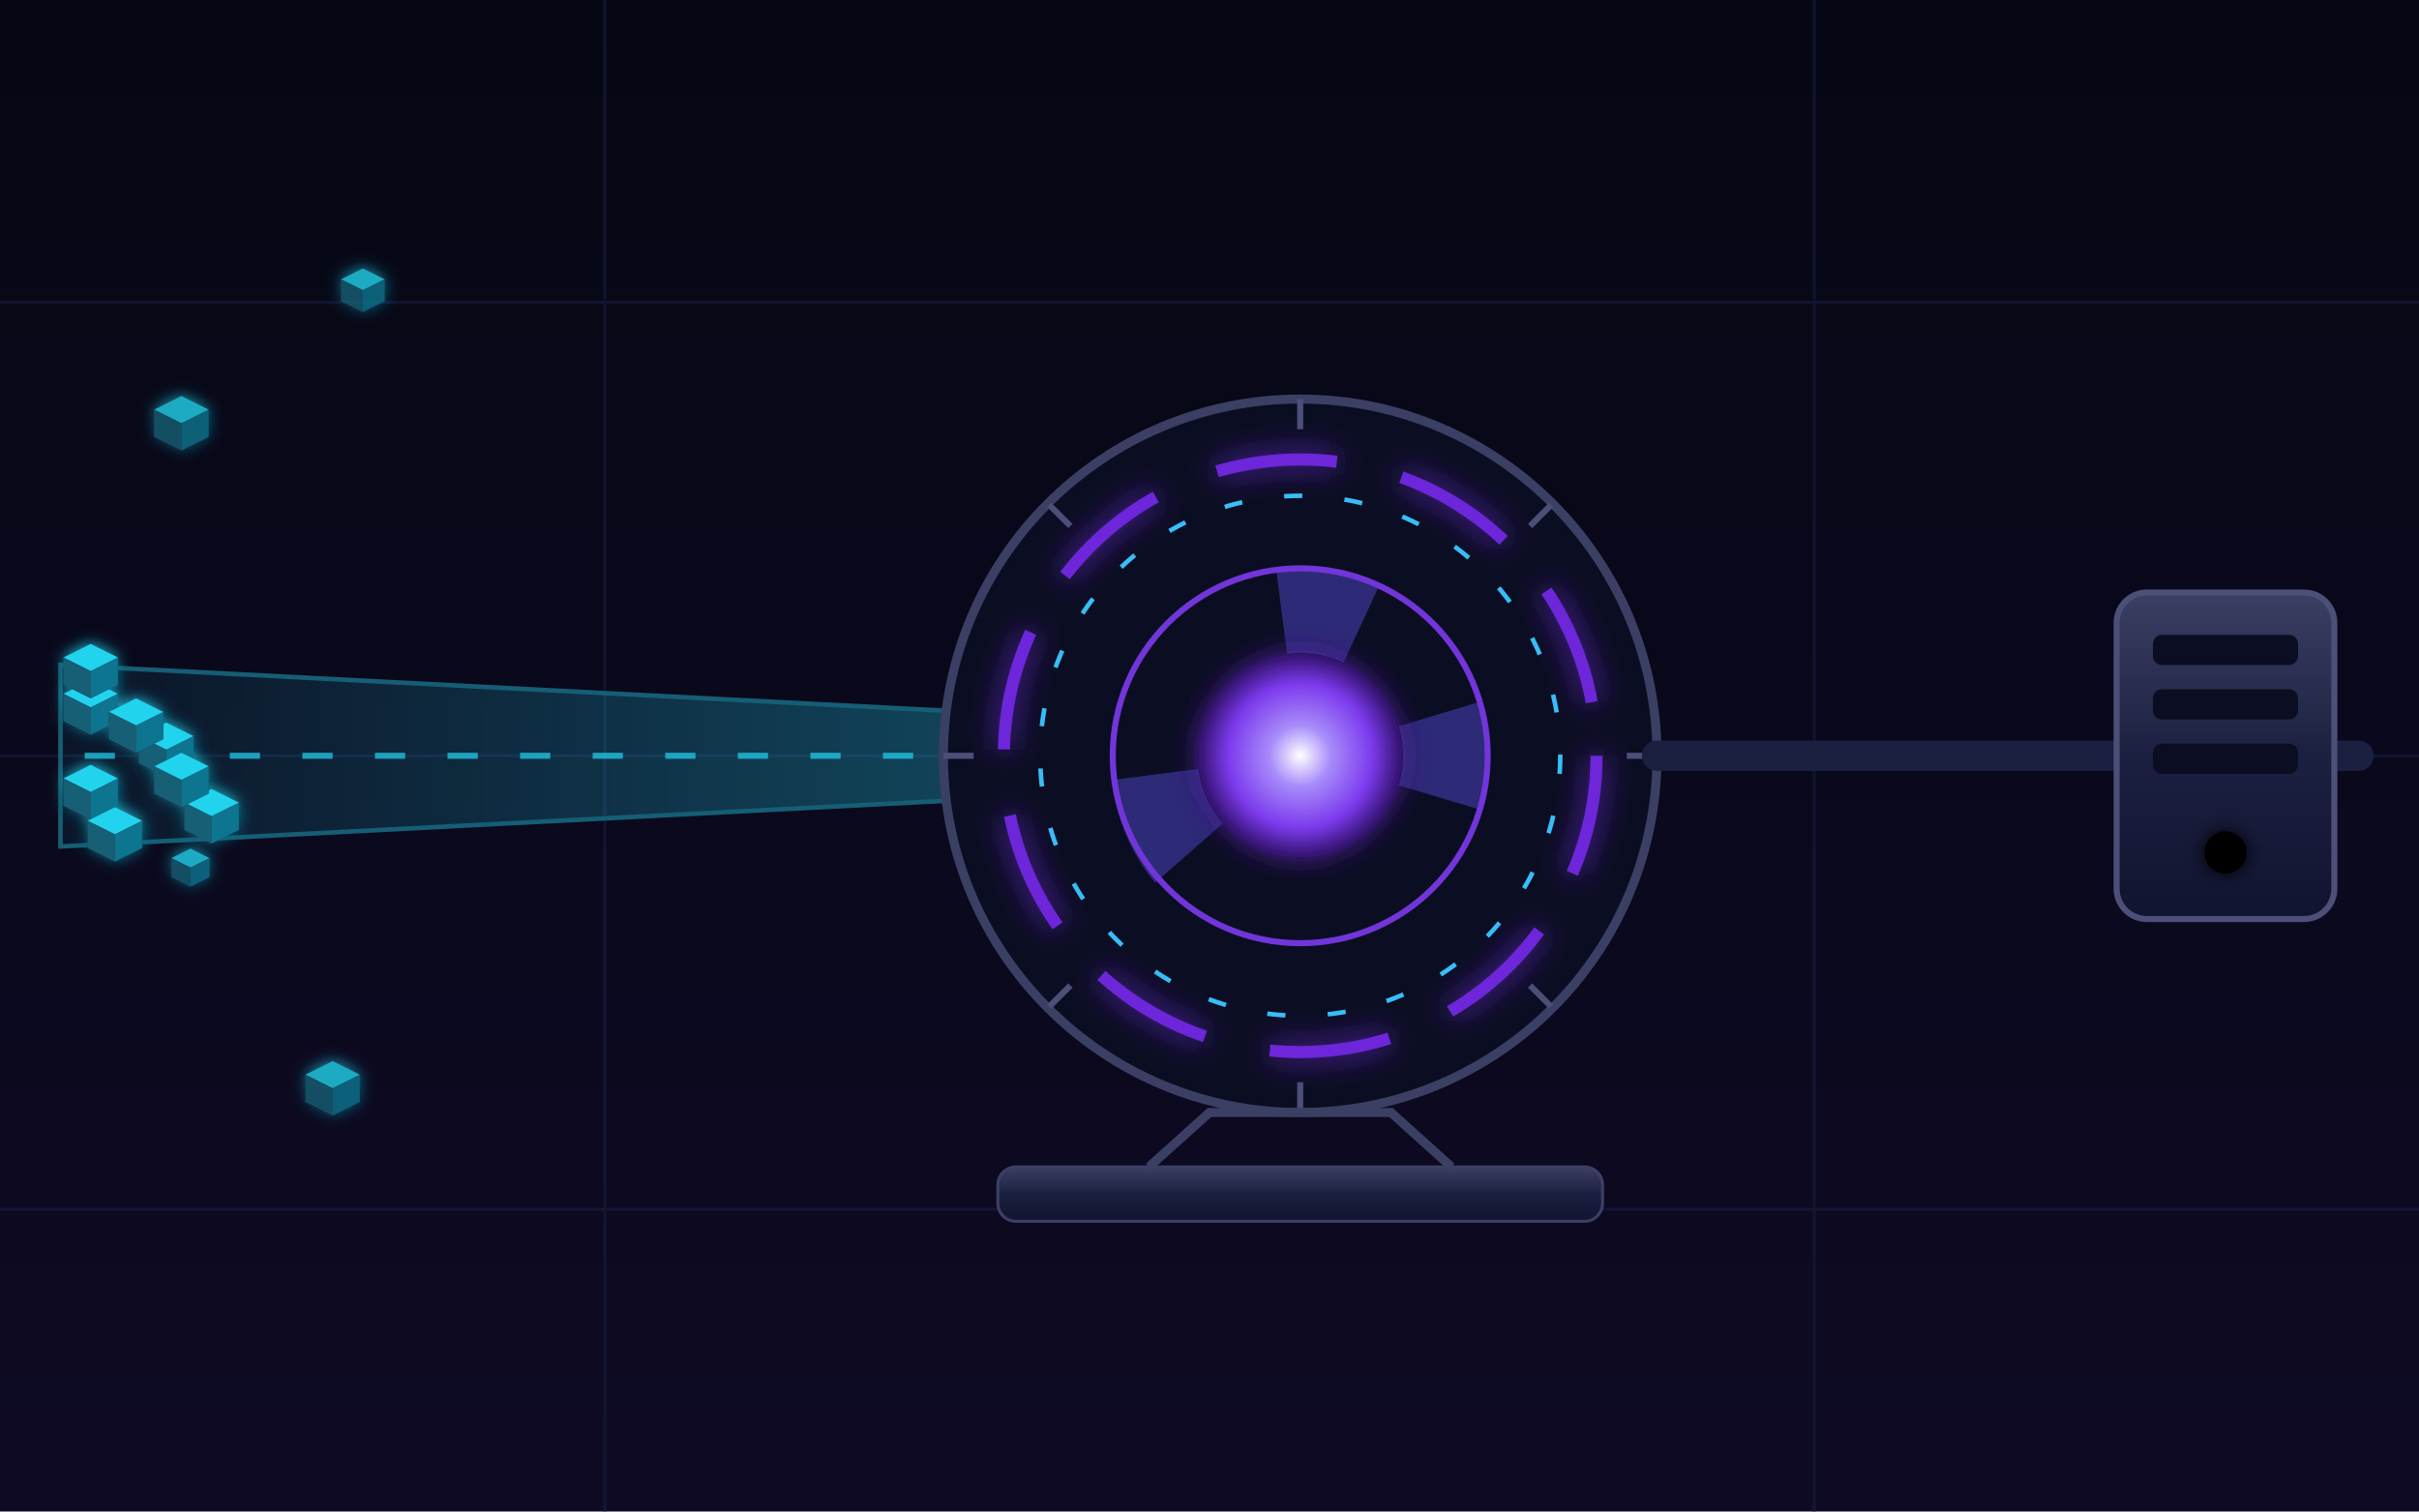
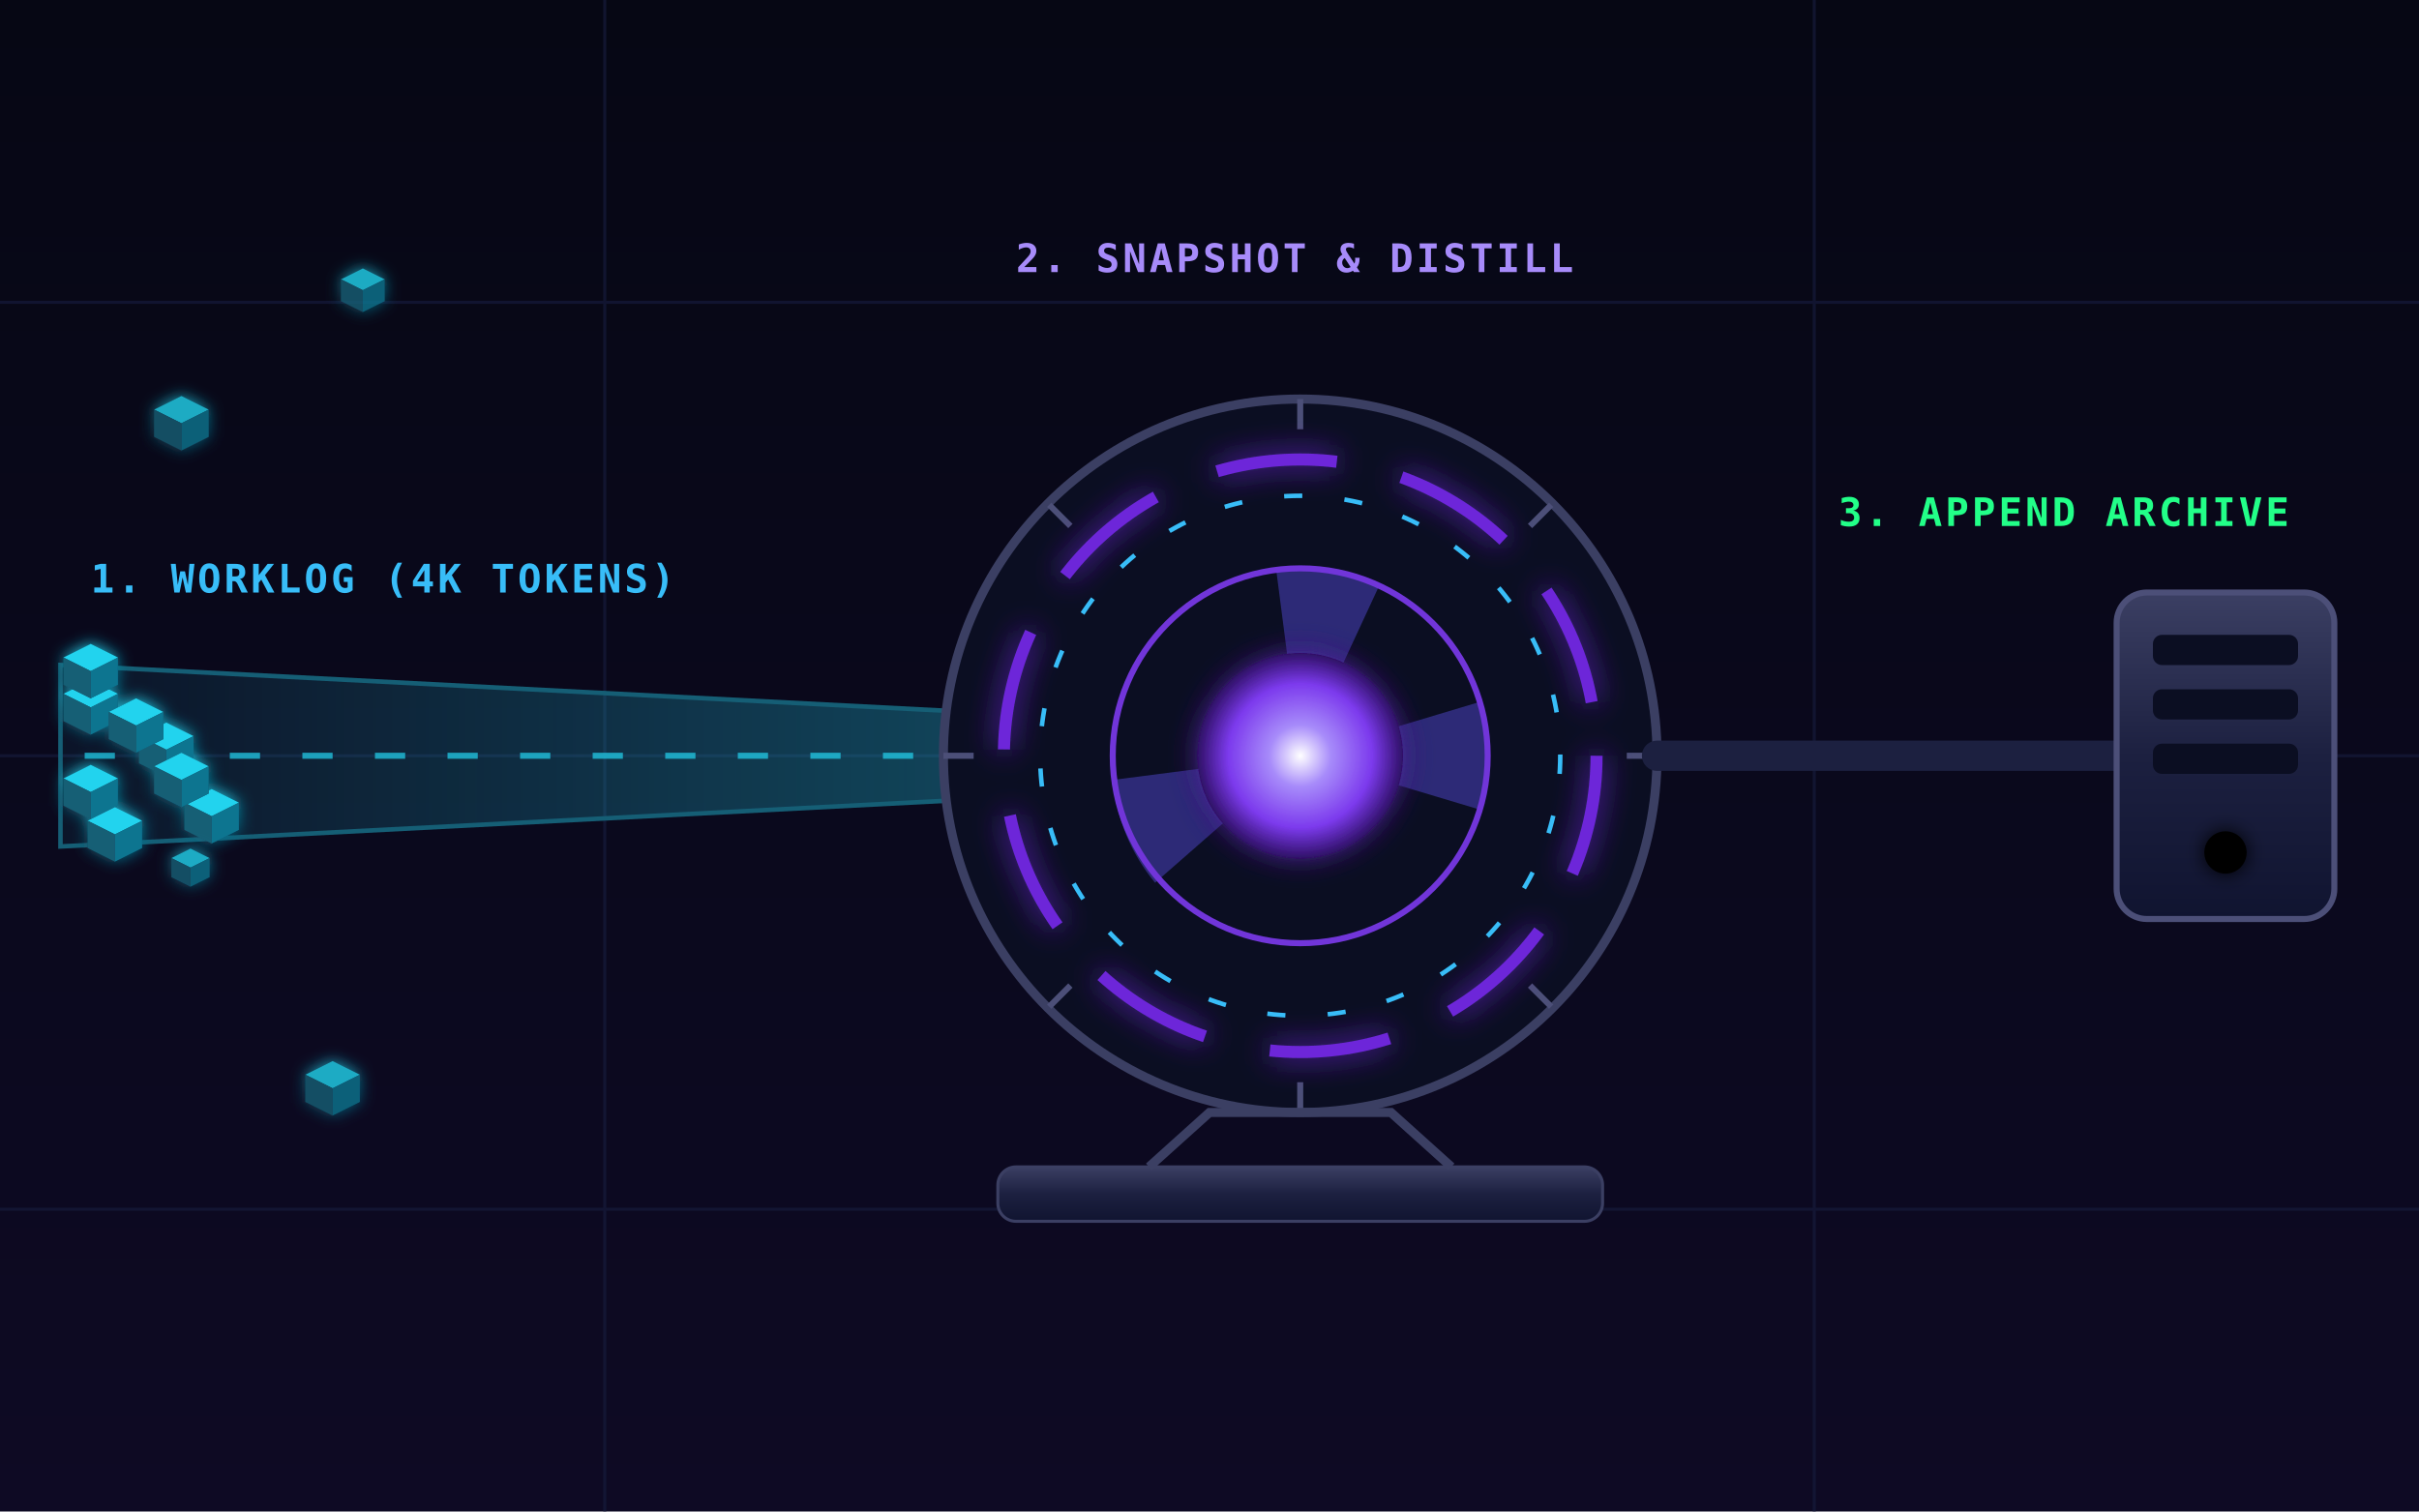
<svg xmlns="http://www.w3.org/2000/svg" width="720" height="450" viewBox="0 0 800 500" role="img" aria-label="Transactional Memory Compression">
  <style>
    /* Master transaction: 10s. intake/distill → append → verify → truncate → commit */

    /* Cubes stream continuously; parent group handles the Truncate vaporization */
    .cube { animation: intake 2.5s linear infinite; }
    @keyframes intake {
      0%   { transform: translate(0,0) scale(1); opacity: 0; }
      8%   { opacity: 1; }
      70%  { transform: translate(230px, 0) scale(.75); opacity: 1; }
      100% { transform: translate(330px, 0) scale(.1); opacity: 0; }
    }
    .stream-stage { animation: truncate 10s linear infinite; }
    @keyframes truncate {
      0%,68%  { opacity: 1; filter: blur(0px); }
      80%,92% { opacity: 0; filter: blur(14px); }
      97%,100%{ opacity: 1; filter: blur(0px); }
    }
    .centrifuge-outer { transform-box: fill-box; transform-origin: center; animation: rotCW 6s linear infinite; }
    .centrifuge-blades { transform-box: fill-box; transform-origin: center; animation: rotCCW 1.6s linear infinite; }
    @keyframes rotCW  { to { transform: rotate(360deg); } }
    @keyframes rotCCW { to { transform: rotate(-360deg); } }

    .core { transform-box: fill-box; transform-origin: center; animation: coreLife 10s ease-in-out infinite; }
    @keyframes coreLife {
      0%   { transform: scale(.15); opacity: .2; }
      35%  { transform: scale(.7);  opacity: .7; }
      50%  { transform: scale(1);   opacity: 1; }
      72%  { transform: scale(1);   opacity: 1; }
      78%  { transform: scale(1.25); opacity: 1; }   /* commit pulse */
      95%  { transform: scale(1);   opacity: 1; }
      100% { transform: scale(.15); opacity: .2; }
    }
    .scan-beam { opacity: 0; animation: scan 10s linear infinite; }
    @keyframes scan {
      0%,52% { opacity: 0; transform: translateX(-60px); }
      55%    { opacity: 1; transform: translateX(-60px); }
      68%    { opacity: 1; transform: translateX(60px); }
      70%,100% { opacity: 0; transform: translateX(60px); }
    }
    .verify-ring { fill: none; stroke: #22ff88; stroke-width: 3; transform-box: fill-box; transform-origin: center;
      opacity: 0; animation: verifyOK 10s ease-out infinite; }
    @keyframes verifyOK {
      0%,69% { opacity: 0; transform: scale(.5); }
      71%    { opacity: 1; transform: scale(.7); }
      82%    { opacity: 0; transform: scale(1.8); }
      100%   { opacity: 0; }
    }
    .commit-seal { opacity: 0; transform-box: fill-box; transform-origin: center; animation: seal 10s ease infinite; }
    @keyframes seal {
      0%,76% { opacity: 0; transform: scale(.3) rotate(-90deg); }
      80%,94%{ opacity: 1; transform: scale(1) rotate(0deg); }
      98%,100%{ opacity: 0; transform: scale(.3) rotate(-90deg); }
    }
    .energy-line { stroke-dasharray: 10 14; animation: dashFlow .8s linear infinite; }
    @keyframes dashFlow { to { stroke-dashoffset: -24; } }
    .status-lamp { animation: lampCycle 10s linear infinite; }
    @keyframes lampCycle {
      0%,50%  { fill: #22d3ee; } 51%,69% { fill: #ffb020; }
      70%,96% { fill: #22ff88; } 97%,100%{ fill: #22d3ee; }
    }
    .ring-tick { animation: rotCW 20s linear infinite; transform-box: fill-box; transform-origin: center; }
    .exhaust { opacity: 0; animation: exhaustPuff 10s ease-out infinite; }
    @keyframes exhaustPuff {
      0%,74% { opacity: 0; transform: translateY(0) scale(.5); }
      78% { opacity: .8; } 90% { opacity: 0; transform: translateY(-40px) scale(1.6); }
      100% { opacity: 0; }
    }
+     .truncate-lbl { opacity: 0; animation: truncLbl 10s linear infinite; }
+     @keyframes truncLbl { 0%,78% {opacity:0;} 80%,92% {opacity:1; transform:scale(1.1);} 94%,100% {opacity:0;} }
  </style>
  <defs>
    <linearGradient id="bg3" x1="0" y1="0" x2="0" y2="1">
      <stop offset="0" stop-color="#060714" />
      <stop offset="1" stop-color="#0e0a24" />
    </linearGradient>
    <radialGradient id="coreGrad" cx=".5" cy=".5" r=".5">
      <stop offset="0" stop-color="#ffffff" />
      <stop offset=".3" stop-color="#a78bfa" />
      <stop offset=".7" stop-color="#7c3aed" />
      <stop offset="1" stop-color="#2e1065" />
    </radialGradient>
    <linearGradient id="hull" x1="0" y1="0" x2="0" y2="1">
      <stop offset="0" stop-color="#3b3f63" />
      <stop offset=".5" stop-color="#1c2040" />
      <stop offset="1" stop-color="#101430" />
    </linearGradient>
    <linearGradient id="tube" x1="0" y1="0" x2="1" y2="0">
      <stop offset="0" stop-color="#22d3ee" stop-opacity=".06" />
      <stop offset="1" stop-color="#22d3ee" stop-opacity=".3" />
    </linearGradient>
    <filter id="glowP" x="-80%" y="-80%" width="260%" height="260%">
      <feGaussianBlur stdDeviation="5" result="b" />
      <feMerge>
        <feMergeNode in="b" />
        <feMergeNode in="SourceGraphic" />
      </feMerge>
    </filter>
    <filter id="glowCy" x="-60%" y="-60%" width="220%" height="220%">
      <feGaussianBlur stdDeviation="2.5" result="b" />
      <feMerge>
        <feMergeNode in="b" />
        <feMergeNode in="SourceGraphic" />
      </feMerge>
    </filter>
    <filter id="glowGr" x="-60%" y="-60%" width="220%" height="220%">
      <feGaussianBlur stdDeviation="3" result="b" />
      <feMerge>
        <feMergeNode in="b" />
        <feMergeNode in="SourceGraphic" />
      </feMerge>
    </filter>
    <g id="dcube">
      <polygon points="0,-9 9,-4.5 9,4.5 0,9 -9,4.5 -9,-4.5" fill="#164e63" />
      <polygon points="0,-9 9,-4.5 0,0 -9,-4.5" fill="#22d3ee" />
      <polygon points="0,0 9,-4.5 9,4.5 0,9" fill="#0e7490" />
      <polygon points="0,0 -9,-4.5 -9,4.5 0,9" fill="#155e75" />
    </g>
  </defs>
  <rect width="800" height="500" fill="url(#bg3)" />
  <g stroke="#151a3a" stroke-width="1" opacity=".7">
    <path d="M0 100 H800 M0 250 H800 M0 400 H800 M200 0 V500 M600 0 V500" />
  </g>
  <g class="stream-stage">
    <path d="M20 220 L330 236 L330 264 L20 280 Z" fill="url(#tube)" stroke="#155e75" stroke-width="1.5" />
    <path class="energy-line" d="M28 250 H330" stroke="#22d3ee" stroke-width="2" fill="none" opacity=".7" />
    <g filter="url(#glowCy)">
      <use href="#dcube" class="cube" x="30" y="234" style="animation-delay:0s" />
      <use href="#dcube" class="cube" x="30" y="262" style="animation-delay:-.4s" />
      <use href="#dcube" class="cube" x="55" y="248" style="animation-delay:-.9s" />
      <use href="#dcube" class="cube" x="30" y="222" style="animation-delay:-1.3s" />
      <use href="#dcube" class="cube" x="70" y="270" style="animation-delay:-1.7s" />
      <use href="#dcube" class="cube" x="45" y="240" style="animation-delay:-2.1s" />
      <use href="#dcube" class="cube" x="60" y="258" style="animation-delay:-.65s" />
      <use href="#dcube" class="cube" x="38" y="276" style="animation-delay:-1.95s" />
    </g>
    <g filter="url(#glowCy)" opacity=".8">
      <use href="#dcube" x="60" y="140" />
      <use href="#dcube" x="110" y="360" />
      <use href="#dcube" x="150" y="120" transform="scale(.8)" />
      <use href="#dcube" x="90" y="410" transform="scale(.7)" />
    </g>
  </g>
  <g transform="translate(430 250)">
    <circle r="118" fill="#0b0e22" stroke="#3b3f63" stroke-width="3" />
    <g class="ring-tick" stroke="#4c4f78" stroke-width="2">
      <path d="M0 -118 v10 M0 118 v-10 M-118 0 h10 M118 0 h-10 M-83 -83 l7 7 M83 83 l-7 -7 M83 -83 l-7 7 M-83 83 l7 -7" />
    </g>
    <g class="centrifuge-outer">
      <circle r="98" fill="none" stroke="#6d28d9" stroke-width="4" stroke-dasharray="40 22" filter="url(#glowP)" />
      <circle r="86" fill="none" stroke="#38bdf8" stroke-width="1.5" stroke-dasharray="6 14" />
    </g>
    <g class="centrifuge-blades" opacity=".9">
      <path d="M0 0 L60 -18 A62 62 0 0 1 60 18 Z" fill="#312e81" />
      <path d="M0 0 L-48 42 A62 62 0 0 1 -62 8 Z" fill="#312e81" />
      <path d="M0 0 L-8 -62 A62 62 0 0 1 26 -56 Z" fill="#312e81" />
      <circle r="62" fill="none" stroke="#7c3aed" stroke-width="2" />
    </g>
    <circle class="core" r="34" fill="url(#coreGrad)" filter="url(#glowP)" />
    <circle class="verify-ring" r="44" />
    <g class="scan-beam">
      <line x1="0" y1="-52" x2="0" y2="52" stroke="#22ff88" stroke-width="3" filter="url(#glowGr)" />
      <line x1="0" y1="-52" x2="0" y2="52" stroke="#eafff3" stroke-width="1" />
    </g>
    <g class="commit-seal">
      <circle r="16" fill="#052e16" stroke="#22ff88" stroke-width="3" filter="url(#glowGr)" />
      <path d="M-7 0 l5 6 l10 -12" fill="none" stroke="#22ff88" stroke-width="3.5" stroke-linecap="round" stroke-linejoin="round" />
    </g>
    <g class="exhaust" fill="#a78bfa" opacity=".6">
      <circle cx="-20" cy="-120" r="6" />
      <circle cx="4" cy="-130" r="9" />
      <circle cx="26" cy="-122" r="5" />
    </g>
  </g>
  <g>
-     <path d="M548 250 H780" stroke="#1c2040" stroke-width="10" stroke-linecap="round" />
-     <path class="energy-line" d="M548 250 H780" stroke="#7c3aed" stroke-width="3" fill="none" filter="url(#glowP)" />
+     <path d="M548 250 H700" stroke="#1c2040" stroke-width="10" stroke-linecap="round" />
+     <path class="energy-line" d="M548 250 H700" stroke="#7c3aed" stroke-width="3" fill="none" filter="url(#glowP)" />
    <rect x="700" y="196" width="72" height="108" rx="10" fill="url(#hull)" stroke="#4c4f78" stroke-width="2" />
    <rect x="712" y="210" width="48" height="10" rx="3" fill="#0b0e22" />
    <rect x="712" y="228" width="48" height="10" rx="3" fill="#0b0e22" />
    <rect x="712" y="246" width="48" height="10" rx="3" fill="#0b0e22" />
    <circle class="status-lamp" cx="736" cy="282" r="7" filter="url(#glowGr)" />
  </g>
  <rect x="330" y="386" width="200" height="18" rx="6" fill="url(#hull)" stroke="#3b3f63" />
  <path d="M380 386 L400 368 h60 l20 18" fill="none" stroke="#3b3f63" stroke-width="3" />
+   <g font-family="monospace" font-size="13" font-weight="bold" letter-spacing="1">
+     <text x="30" y="196" fill="#38bdf8">1. WORKLOG (4K TOKENS)</text>
+     <text x="336" y="90" fill="#a78bfa">2. SNAPSHOT &amp; DISTILL</text>
+     <text x="608" y="174" fill="#22ff88">3. APPEND ARCHIVE</text>
+     <text class="truncate-lbl" x="30" y="316" fill="#ff2244" style="transform-origin: 30px 316px;">4. VERIFY &amp; TRUNCATE</text>
+   </g>
</svg>
